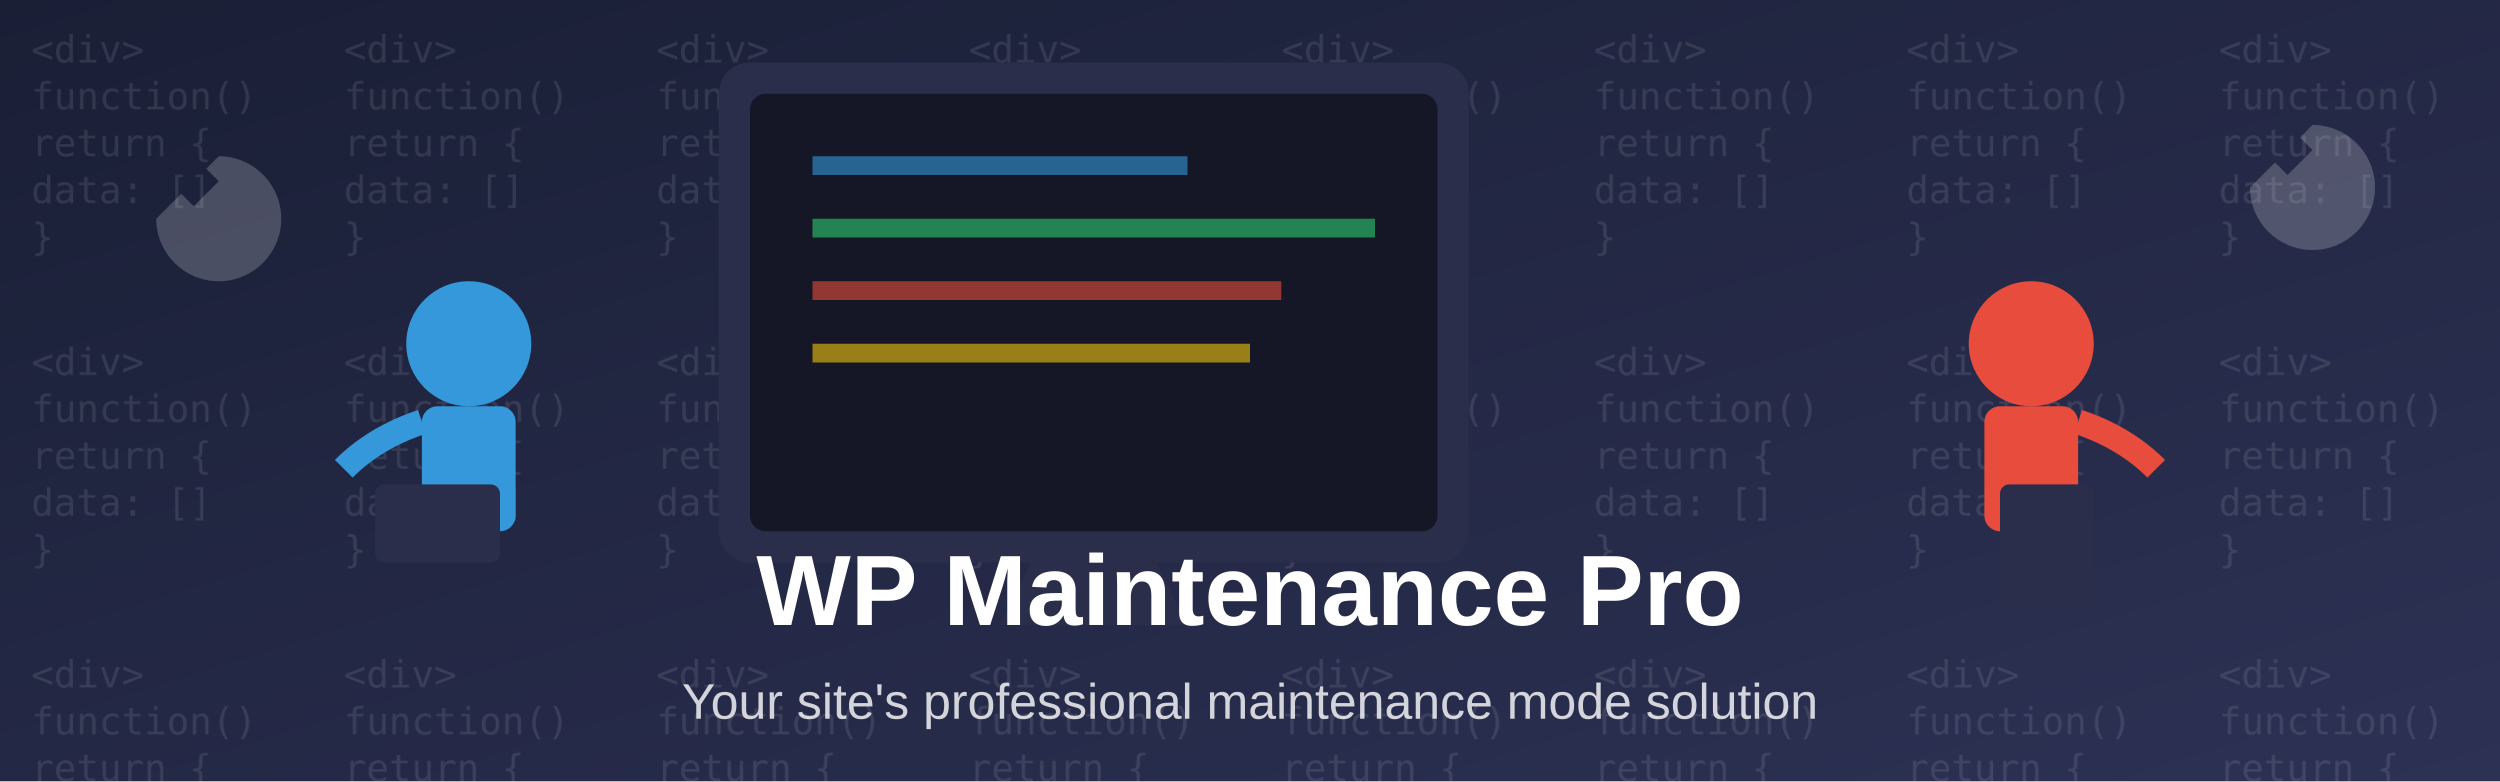
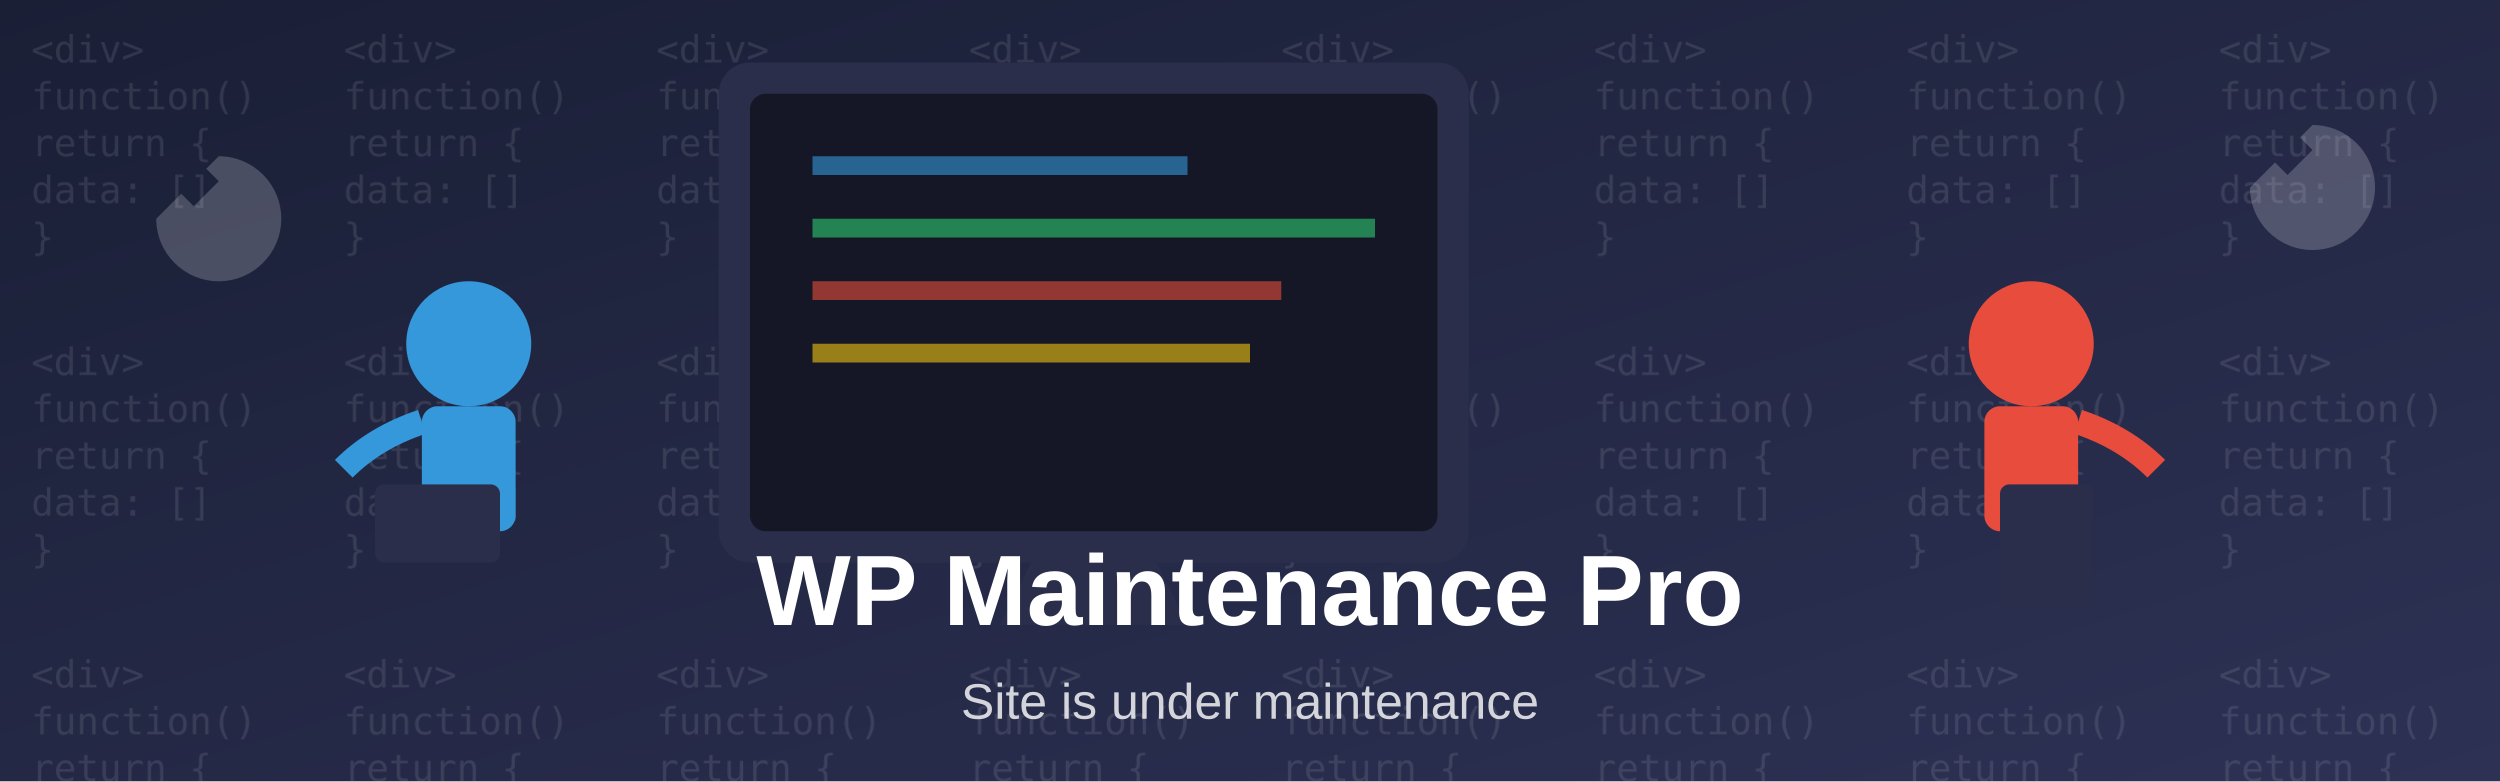
<svg xmlns="http://www.w3.org/2000/svg" viewBox="0 0 800 250">
  <defs>
    <linearGradient id="bg-gradient" x1="0%" y1="0%" x2="100%" y2="100%">
      <stop offset="0%" style="stop-color:#1a1f36;stop-opacity:1" />
      <stop offset="100%" style="stop-color:#2d3154;stop-opacity:1" />
    </linearGradient>
    <pattern id="code-pattern" x="0" y="0" width="100" height="100" patternUnits="userSpaceOnUse">
      <text x="10" y="20" fill="#ffffff" opacity="0.1" font-family="monospace" font-size="12">
        <tspan x="10" dy="0">&lt;div&gt;</tspan>
        <tspan x="10" dy="15">  function()</tspan>
        <tspan x="10" dy="15">  return {</tspan>
        <tspan x="10" dy="15">    data: []</tspan>
        <tspan x="10" dy="15">  }</tspan>
      </text>
    </pattern>
  </defs>
  <rect width="800" height="250" fill="url(#bg-gradient)" />
  <rect width="800" height="250" fill="url(#code-pattern)" />
  <g transform="translate(350, 80)">
    <rect x="-120" y="-60" width="240" height="160" rx="10" fill="#2a2e4b" />
    <rect x="-110" y="-50" width="220" height="140" rx="5" fill="#151726" />
    <path d="M-20,100 L20,100 L30,120 L-30,120 Z" fill="#2a2e4b" />
    <g>
      <rect x="-90" y="-30" width="120" height="6" fill="#3498db" opacity="0.6">
        <animate attributeName="width" values="0;120" dur="2s" repeatCount="indefinite" />
      </rect>
      <rect x="-90" y="-10" width="180" height="6" fill="#2ecc71" opacity="0.6">
        <animate attributeName="width" values="0;180" dur="2s" begin="0.5s" repeatCount="indefinite" />
      </rect>
      <rect x="-90" y="10" width="150" height="6" fill="#e74c3c" opacity="0.6">
        <animate attributeName="width" values="0;150" dur="2s" begin="1s" repeatCount="indefinite" />
      </rect>
      <rect x="-90" y="30" width="140" height="6" fill="#f1c40f" opacity="0.6">
        <animate attributeName="width" values="0;140" dur="2s" begin="1.5s" repeatCount="indefinite" />
      </rect>
    </g>
  </g>
  <g transform="translate(150, 140)">
    <circle cx="0" cy="-30" r="20" fill="#3498db" />
    <rect x="-15" y="-10" width="30" height="40" fill="#3498db" rx="5" />
    <g>
      <path d="M-15,-5 Q-30,0 -40,10" stroke="#3498db" stroke-width="8" fill="none">
        <animate attributeName="d" values="M-15,-5 Q-30,0 -40,10;M-15,-5 Q-30,-10 -40,0;M-15,-5 Q-30,0 -40,10" dur="2s" repeatCount="indefinite" />
      </path>
    </g>
    <rect x="-30" y="15" width="40" height="25" fill="#2a2e4b" rx="3" />
  </g>
  <g transform="translate(650, 140)">
    <circle cx="0" cy="-30" r="20" fill="#e74c3c" />
    <rect x="-15" y="-10" width="30" height="40" fill="#e74c3c" rx="5" />
    <g>
      <path d="M15,-5 Q30,0 40,10" stroke="#e74c3c" stroke-width="8" fill="none">
        <animate attributeName="d" values="M15,-5 Q30,0 40,10;M15,-5 Q30,-10 40,0;M15,-5 Q30,0 40,10" dur="2s" repeatCount="indefinite" />
      </path>
    </g>
    <rect x="-10" y="15" width="30" height="40" fill="#2a2e4b" rx="3" />
  </g>
  <g transform="translate(400, 200)">
    <text x="0" y="0" font-family="Arial, sans-serif" font-size="32" font-weight="bold" fill="white" text-anchor="middle">
      WP Maintenance Pro
    </text>
    <text x="0" y="30" font-family="Arial, sans-serif" font-size="16" fill="white" text-anchor="middle" opacity="0.8">
-       Your site's professional maintenance mode solution
+       Site is under maintenance
    </text>
  </g>
  <g transform="translate(50, 50)">
    <path d="M20,0 A20,20 0 1,1 0,20 L8,12 L12,16 L20,8 L16,4 Z" fill="white" opacity="0.2">
      <animateTransform attributeName="transform" type="rotate" from="0 10 10" to="360 10 10" dur="8s" repeatCount="indefinite" />
    </path>
  </g>
  <g transform="translate(720, 40)">
    <path d="M20,0 A20,20 0 1,1 0,20 L8,12 L12,16 L20,8 L16,4 Z" fill="white" opacity="0.2">
      <animateTransform attributeName="transform" type="rotate" from="360 10 10" to="0 10 10" dur="8s" repeatCount="indefinite" />
    </path>
  </g>
</svg>
